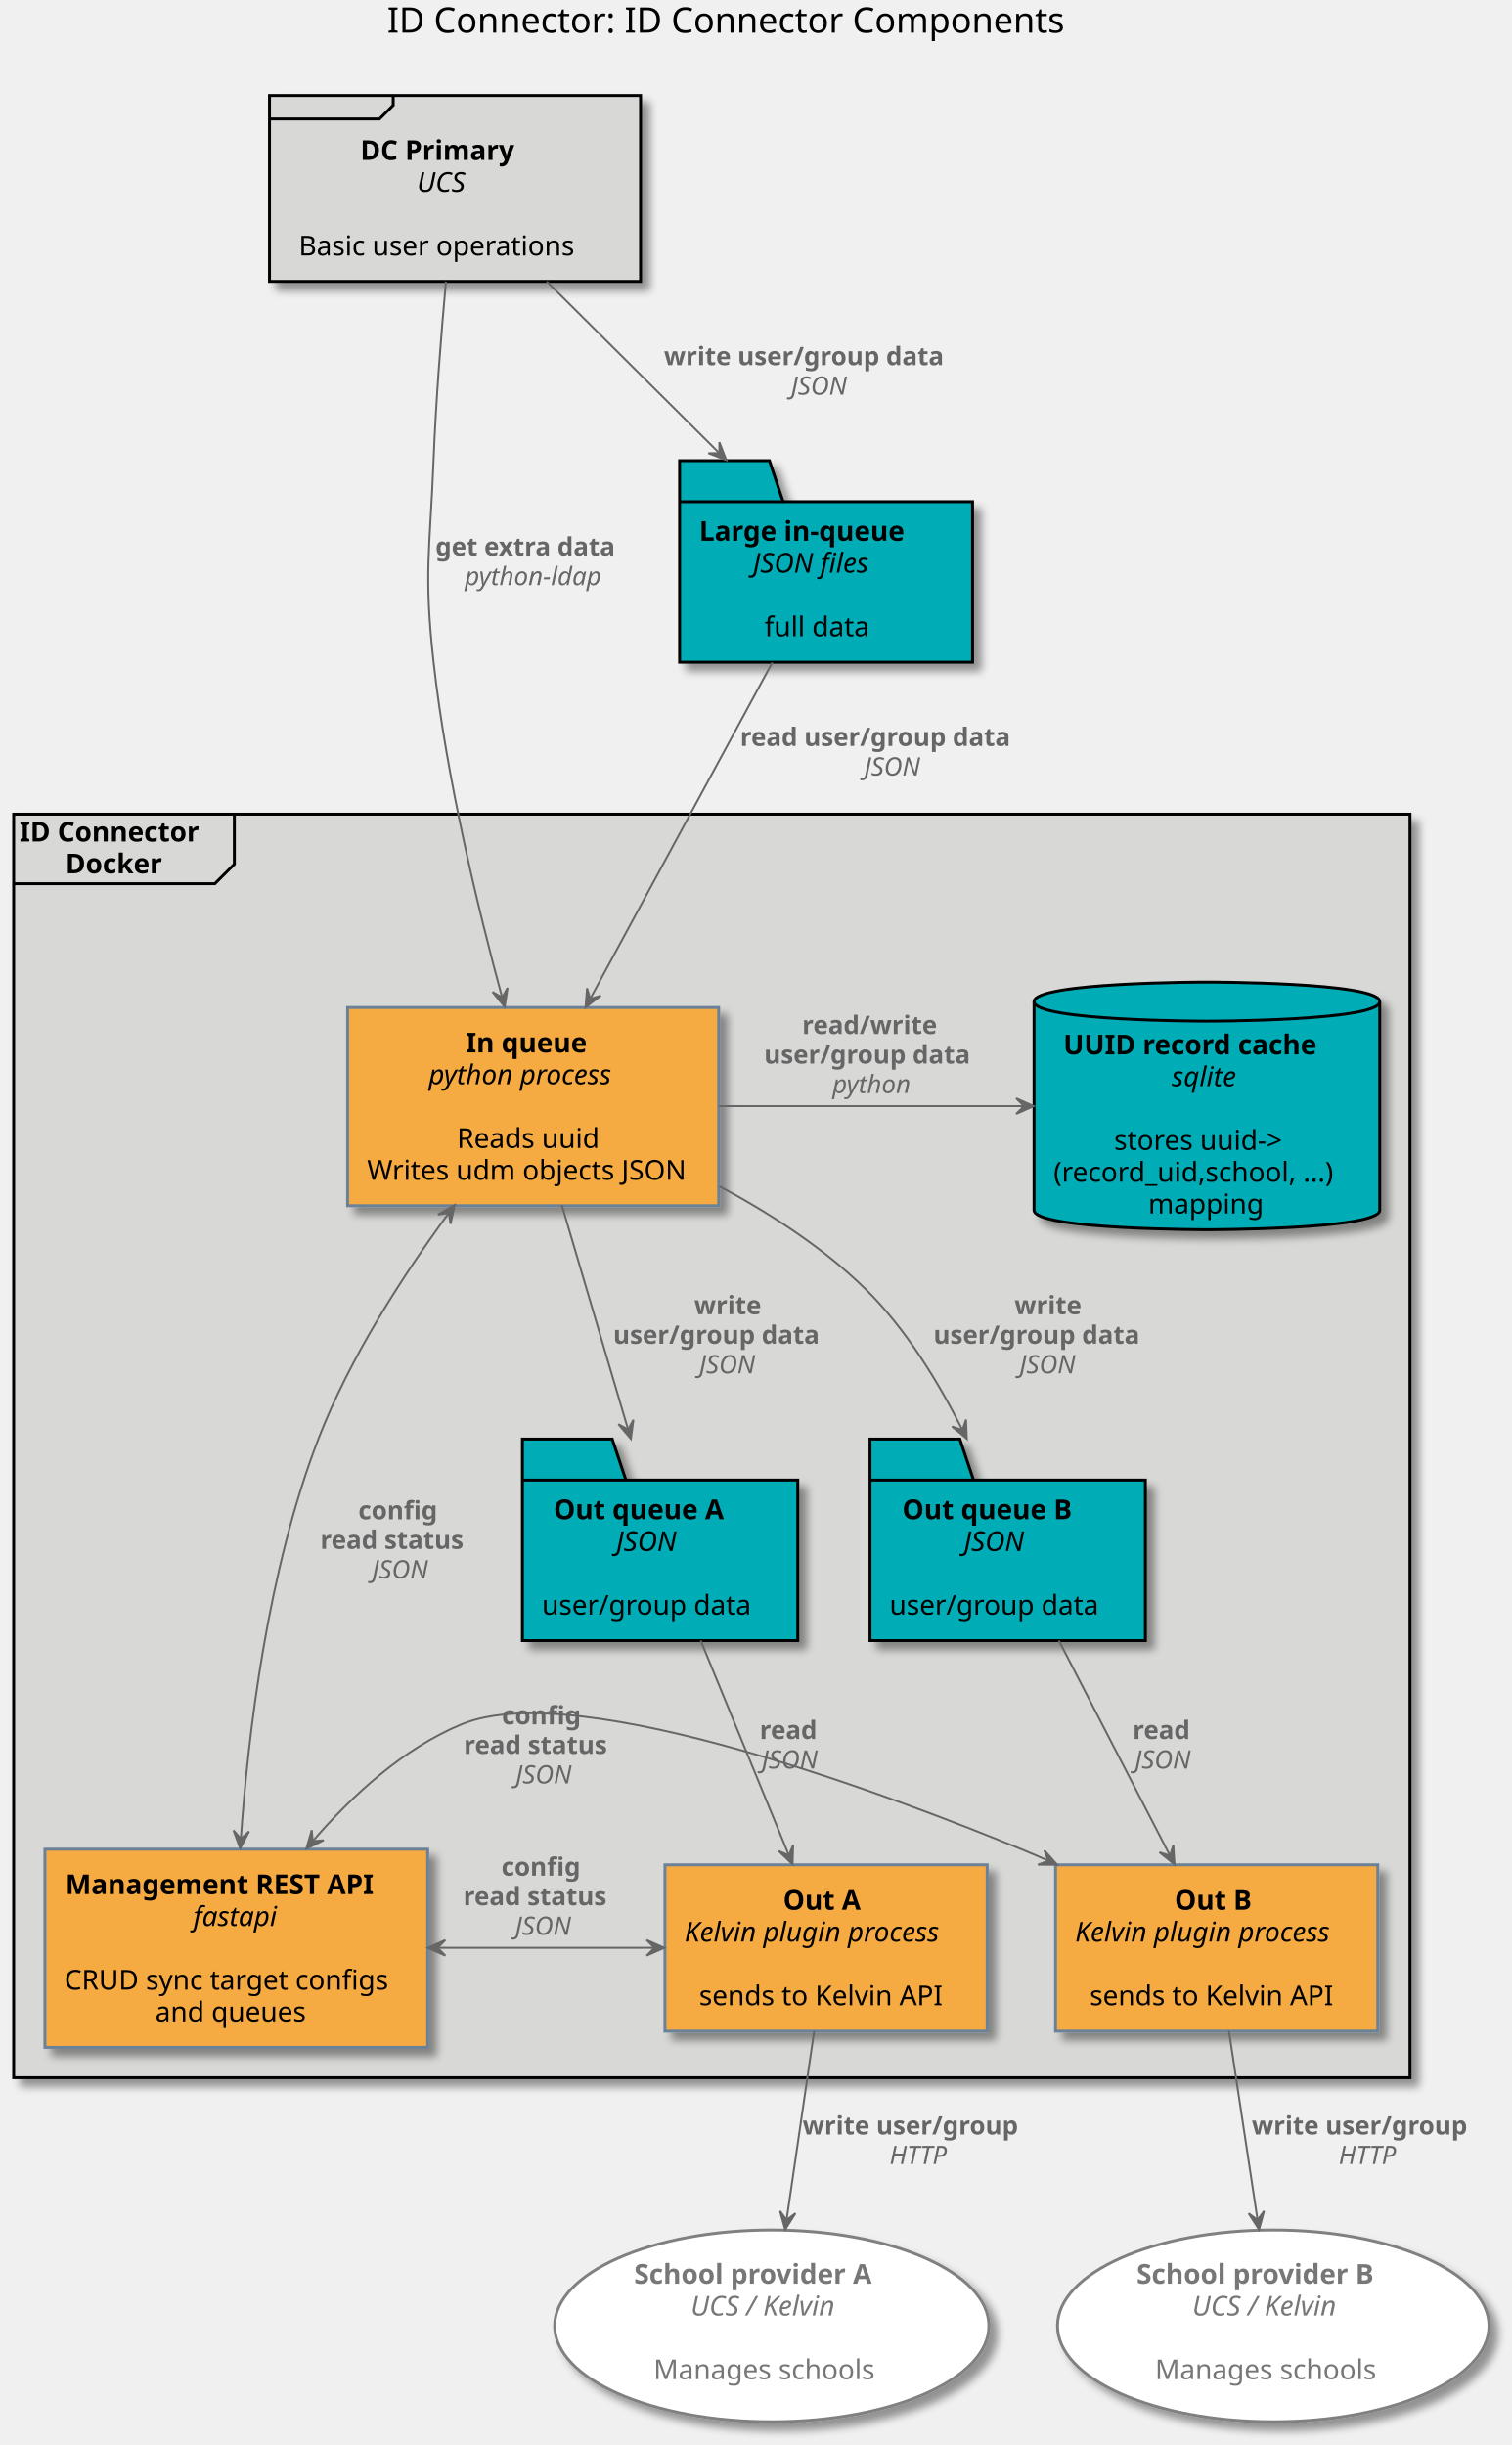
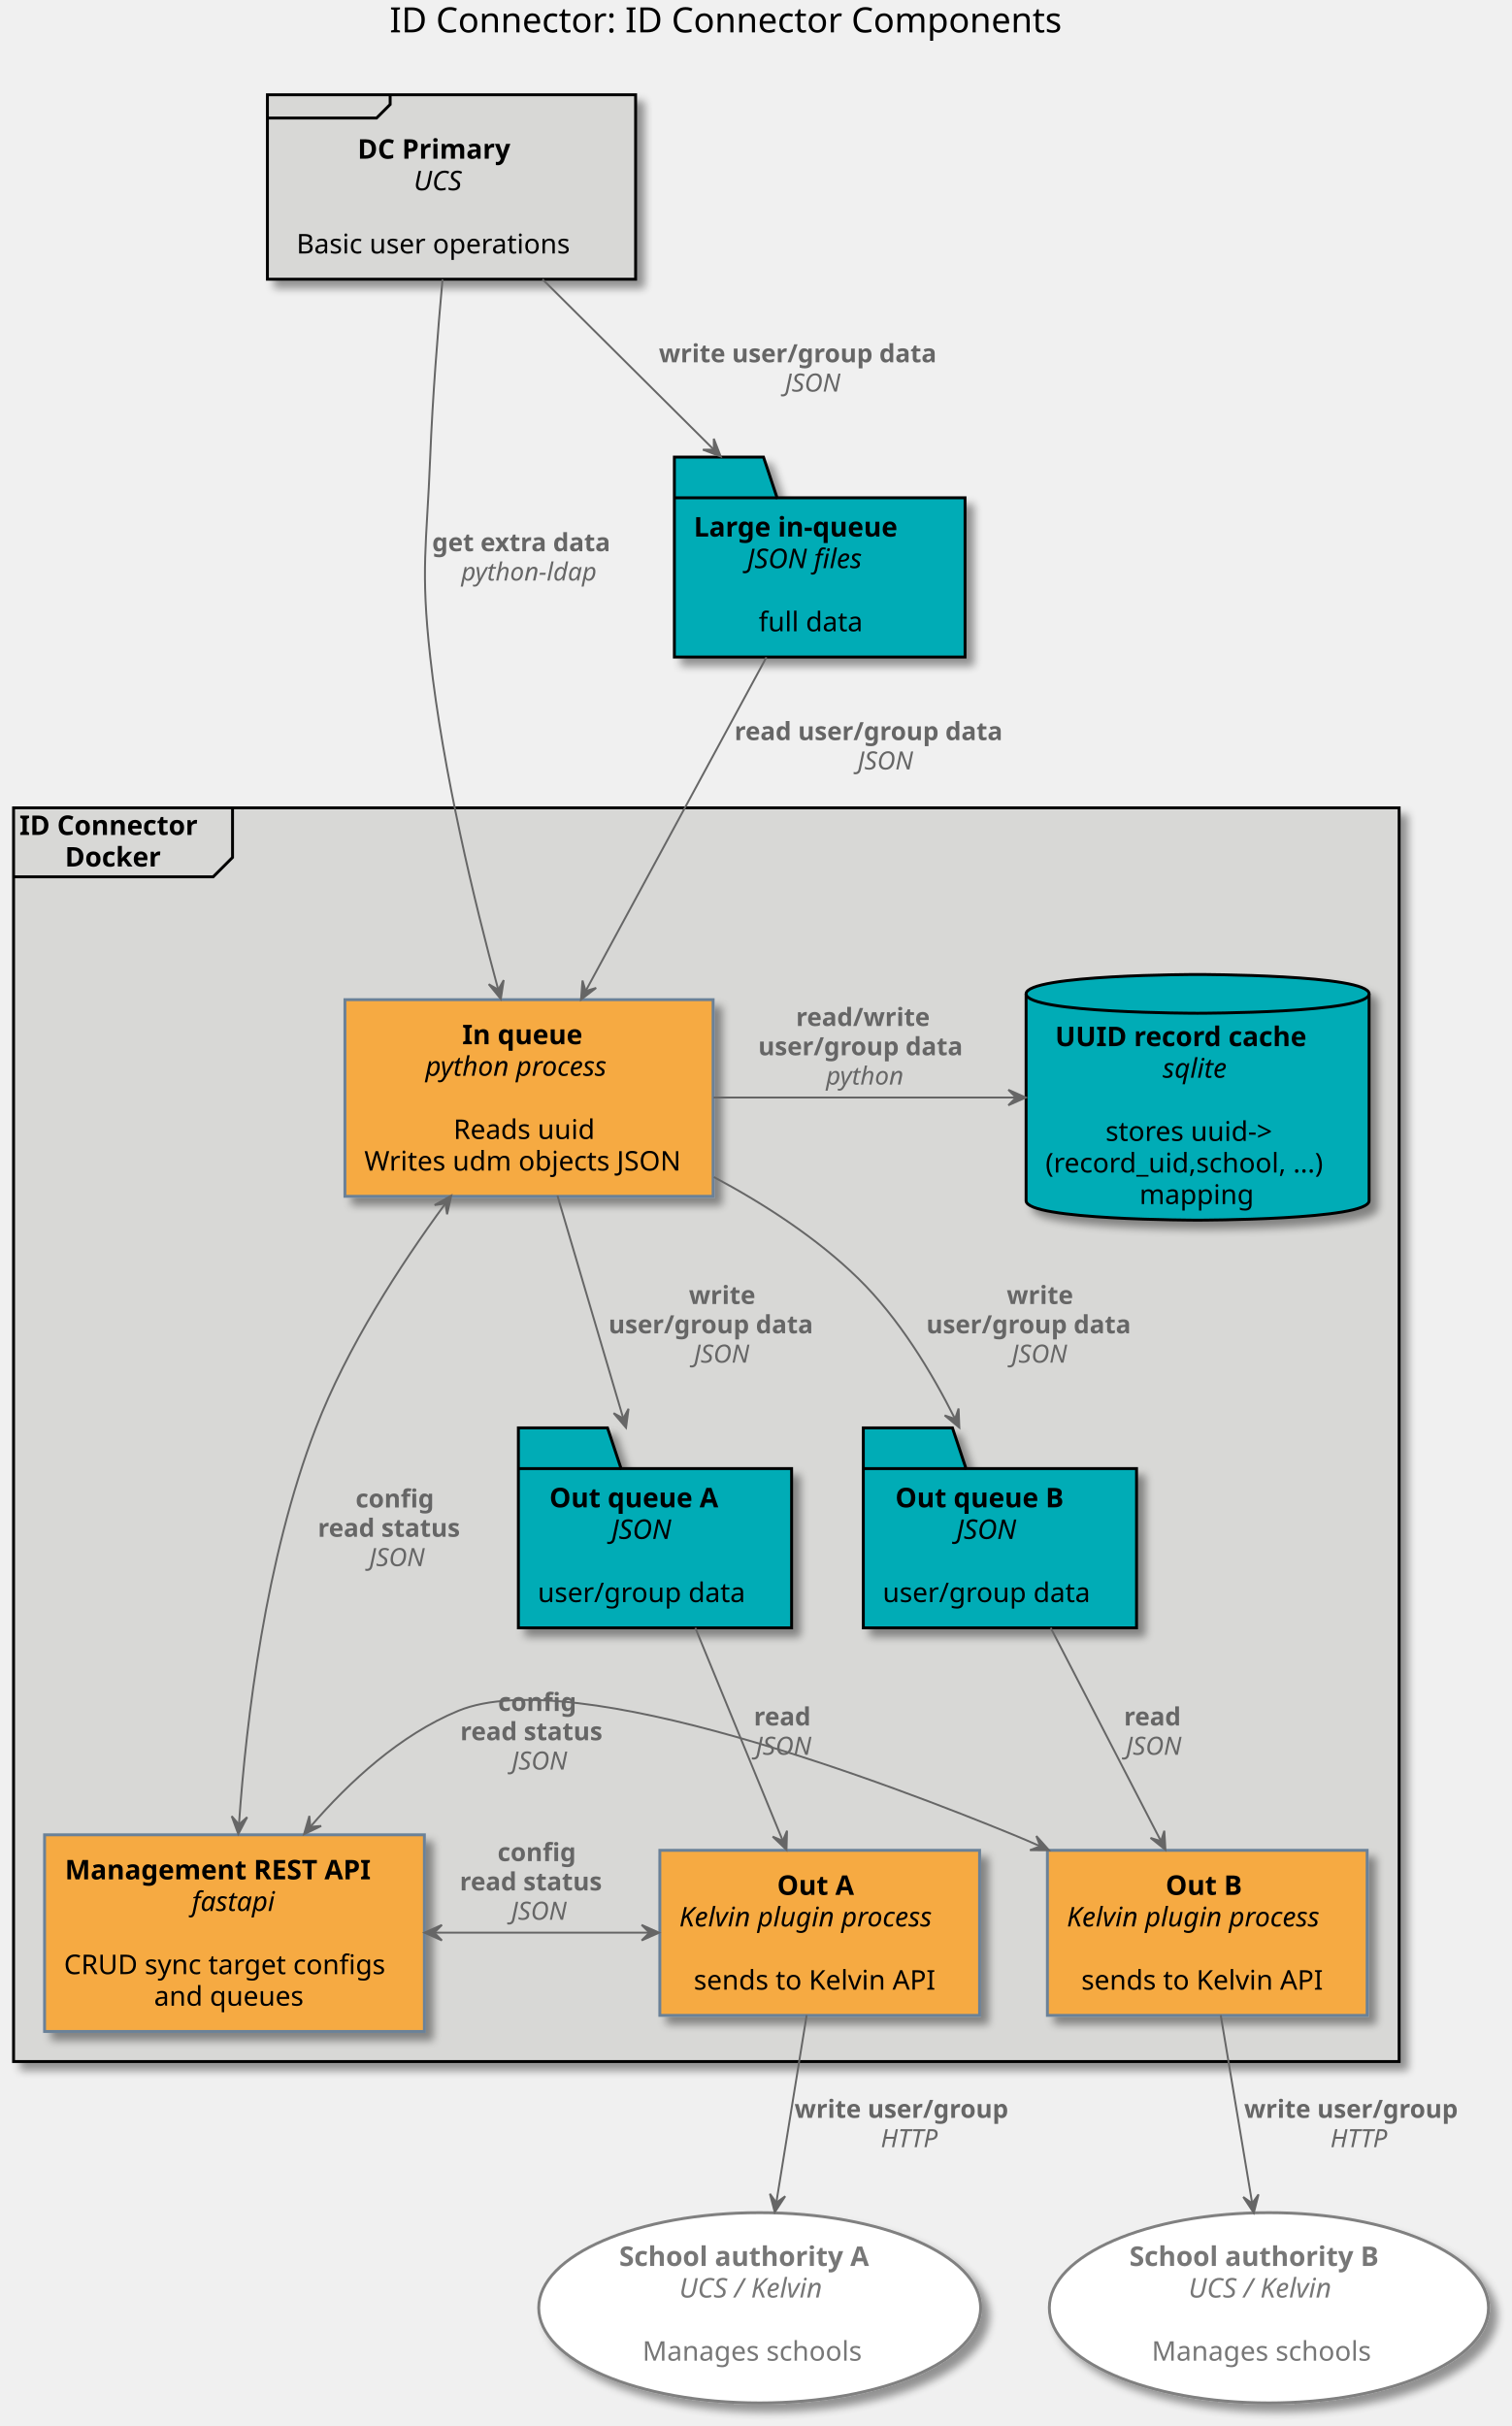
- <svg xmlns="http://www.w3.org/2000/svg" contentScriptType="application/ecmascript" contentStyleType="text/css" height="1252px" preserveAspectRatio="none" style="width:774px;height:1252px;background:#FFFFFF;" version="1.1" viewBox="0 0 774 1252" width="774px" zoomAndPan="magnify">
+ <svg xmlns="http://www.w3.org/2000/svg" contentScriptType="application/ecmascript" contentStyleType="text/css" height="1252px" preserveAspectRatio="none" style="width:780px;height:1252px;background:#FFFFFF;" version="1.1" viewBox="0 0 780 1252" width="780px" zoomAndPan="magnify">
  <defs>
-     <filter height="300%" id="f1x79zd9sfdvzt" width="300%" x="-1" y="-1">
+     <filter height="300%" id="f1hcp6r46yrdnt" width="300%" x="-1" y="-1">
      <feGaussianBlur result="blurOut" stdDeviation="2.0" />
      <feColorMatrix in="blurOut" result="blurOut2" type="matrix" values="0 0 0 0 0 0 0 0 0 0 0 0 0 0 0 0 0 0 .4 0" />
      <feOffset dx="4.0" dy="4.0" in="blurOut2" result="blurOut3" />
      <feBlend in="SourceGraphic" in2="blurOut3" mode="normal" />
    </filter>
  </defs>
  <g>
-     <text fill="#000000" font-family="sans-serif" font-size="18" lengthAdjust="spacing" textLength="365" x="198.23" y="16.708">ID Connector: ID Connector Components</text>
-     <text fill="#000000" font-family="sans-serif" font-size="18" lengthAdjust="spacing" textLength="0" x="383.73" y="37.661" />
-     <rect fill="#D8D8D6" filter="url(#f1x79zd9sfdvzt)" height="647" style="stroke:#000000;stroke-width:1.5;" width="715" x="7" y="416.906" />
+     <text fill="#000000" font-family="sans-serif" font-size="18" lengthAdjust="spacing" textLength="365" x="201.059" y="16.708">ID Connector: ID Connector Components</text>
+     <text fill="#000000" font-family="sans-serif" font-size="18" lengthAdjust="spacing" textLength="0" x="386.559" y="37.661" />
+     <rect fill="#D8D8D6" filter="url(#f1hcp6r46yrdnt)" height="647" style="stroke:#000000;stroke-width:1.5;" width="715" x="7" y="416.906" />
    <path d="M120,416.906 L120,442.5 L110,452.5 L7,452.5 " fill="none" style="stroke:#000000;stroke-width:1.5;" />
    <text fill="#000000" font-family="sans-serif" font-size="14" font-weight="bold" lengthAdjust="spacing" textLength="103" x="10" y="430.901">ID Connector</text>
    <text fill="#000000" font-family="sans-serif" font-size="14" font-weight="bold" lengthAdjust="spacing" textLength="56" x="33.5" y="447.198">Docker</text>
-     <rect fill="#D8D8D6" filter="url(#f1x79zd9sfdvzt)" height="95.188" style="stroke:#000000;stroke-width:1.5;" width="190" x="138" y="48.906" />
+     <rect fill="#D8D8D6" filter="url(#f1hcp6r46yrdnt)" height="95.188" style="stroke:#000000;stroke-width:1.5;" width="190" x="138" y="48.906" />
    <path d="M201.333,48.906 L201.333,53.906 L194.333,60.906 L138,60.906 " fill="none" style="stroke:#000000;stroke-width:1.5;" />
    <text fill="#000000" font-family="sans-serif" font-size="14" font-weight="bold" lengthAdjust="spacing" textLength="87" x="184.5" y="81.901">DC Primary</text>
    <text fill="#000000" font-family="sans-serif" font-size="14" font-style="italic" lengthAdjust="spacing" textLength="29" x="213.5" y="98.198">UCS</text>
    <text fill="#000000" font-family="sans-serif" font-size="14" lengthAdjust="spacing" textLength="0" x="230" y="114.495" />
    <text fill="#000000" font-family="sans-serif" font-size="14" lengthAdjust="spacing" textLength="150" x="153" y="130.792">Basic user operations</text>
-     <rect fill="#F6AA42" filter="url(#f1x79zd9sfdvzt)" height="101.484" style="stroke:#6A8198;stroke-width:1.5;" width="196" x="23" y="946.906" />
+     <rect fill="#F6AA42" filter="url(#f1hcp6r46yrdnt)" height="101.484" style="stroke:#6A8198;stroke-width:1.5;" width="196" x="23" y="946.906" />
    <text fill="#000000" font-family="sans-serif" font-size="14" font-weight="bold" lengthAdjust="spacing" textLength="175" x="33.5" y="969.901">Management REST API</text>
    <text fill="#000000" font-family="sans-serif" font-size="14" font-style="italic" lengthAdjust="spacing" textLength="44" x="99" y="986.198">fastapi</text>
    <text fill="#000000" font-family="sans-serif" font-size="14" lengthAdjust="spacing" textLength="0" x="123" y="1002.495" />
    <text fill="#000000" font-family="sans-serif" font-size="14" lengthAdjust="spacing" textLength="176" x="33" y="1018.792">CRUD sync target configs</text>
    <text fill="#000000" font-family="sans-serif" font-size="14" lengthAdjust="spacing" textLength="83" x="79.5" y="1035.089">and queues</text>
-     <rect fill="#F6AA42" filter="url(#f1x79zd9sfdvzt)" height="101.484" style="stroke:#6A8198;stroke-width:1.5;" width="190" x="178" y="515.906" />
+     <rect fill="#F6AA42" filter="url(#f1hcp6r46yrdnt)" height="101.484" style="stroke:#6A8198;stroke-width:1.5;" width="190" x="178" y="515.906" />
    <text fill="#000000" font-family="sans-serif" font-size="14" font-weight="bold" lengthAdjust="spacing" textLength="69" x="238.5" y="538.901">In queue</text>
    <text fill="#000000" font-family="sans-serif" font-size="14" font-style="italic" lengthAdjust="spacing" textLength="107" x="219.5" y="555.198">python process</text>
    <text fill="#000000" font-family="sans-serif" font-size="14" lengthAdjust="spacing" textLength="0" x="275" y="571.495" />
    <text fill="#000000" font-family="sans-serif" font-size="14" lengthAdjust="spacing" textLength="78" x="234" y="587.792">Reads uuid</text>
    <text fill="#000000" font-family="sans-serif" font-size="14" lengthAdjust="spacing" textLength="170" x="188" y="604.089">Writes udm objects JSON</text>
-     <path d="M529.5,512.906 C529.5,502.906 618,502.906 618,502.906 C618,502.906 706.5,502.906 706.5,512.906 L706.5,619.688 C706.5,629.688 618,629.688 618,629.688 C618,629.688 529.5,629.688 529.5,619.688 L529.5,512.906 " fill="#00ACB6" filter="url(#f1x79zd9sfdvzt)" style="stroke:#000000;stroke-width:1.5;" />
+     <path d="M529.5,512.906 C529.5,502.906 618,502.906 618,502.906 C618,502.906 706.5,502.906 706.5,512.906 L706.5,619.688 C706.5,629.688 618,629.688 618,629.688 C618,629.688 529.5,629.688 529.5,619.688 L529.5,512.906 " fill="#00ACB6" filter="url(#f1hcp6r46yrdnt)" style="stroke:#000000;stroke-width:1.5;" />
    <path d="M529.5,512.906 C529.5,522.906 618,522.906 618,522.906 C618,522.906 706.5,522.906 706.5,512.906 " fill="none" style="stroke:#000000;stroke-width:1.5;" />
    <text fill="#000000" font-family="sans-serif" font-size="14" font-weight="bold" lengthAdjust="spacing" textLength="147" x="544.5" y="539.901">UUID record cache</text>
    <text fill="#000000" font-family="sans-serif" font-size="14" font-style="italic" lengthAdjust="spacing" textLength="36" x="600" y="556.198">sqlite</text>
    <text fill="#000000" font-family="sans-serif" font-size="14" lengthAdjust="spacing" textLength="0" x="620" y="572.495" />
    <text fill="#000000" font-family="sans-serif" font-size="14" lengthAdjust="spacing" textLength="95" x="570.5" y="588.792">stores uuid-&gt;</text>
    <text fill="#000000" font-family="sans-serif" font-size="14" lengthAdjust="spacing" textLength="153" x="539.5" y="605.089">(record_uid,school, ...)</text>
    <text fill="#000000" font-family="sans-serif" font-size="14" lengthAdjust="spacing" textLength="60" x="588" y="621.386">mapping</text>
-     <polygon fill="#00ACB6" filter="url(#f1x79zd9sfdvzt)" points="267.5,736.906,313.5,736.906,320.5,757.906,408.5,757.906,408.5,840.094,267.5,840.094,267.5,736.906" style="stroke:#000000;stroke-width:1.5;" />
+     <polygon fill="#00ACB6" filter="url(#f1hcp6r46yrdnt)" points="267.5,736.906,313.5,736.906,320.5,757.906,408.5,757.906,408.5,840.094,267.5,840.094,267.5,736.906" style="stroke:#000000;stroke-width:1.5;" />
    <line style="stroke:#000000;stroke-width:1.5;" x1="267.5" x2="320.5" y1="757.906" y2="757.906" />
    <text fill="#000000" font-family="sans-serif" font-size="14" font-weight="bold" lengthAdjust="spacing" textLength="99" x="283.5" y="777.901">Out queue A</text>
    <text fill="#000000" font-family="sans-serif" font-size="14" font-style="italic" lengthAdjust="spacing" textLength="35" x="315.5" y="794.198">JSON</text>
    <text fill="#000000" font-family="sans-serif" font-size="14" lengthAdjust="spacing" textLength="0" x="335" y="810.495" />
    <text fill="#000000" font-family="sans-serif" font-size="14" lengthAdjust="spacing" textLength="111" x="277.5" y="826.792">user/group data</text>
-     <polygon fill="#00ACB6" filter="url(#f1x79zd9sfdvzt)" points="445.5,736.906,491.5,736.906,498.5,757.906,586.5,757.906,586.5,840.094,445.5,840.094,445.5,736.906" style="stroke:#000000;stroke-width:1.5;" />
+     <polygon fill="#00ACB6" filter="url(#f1hcp6r46yrdnt)" points="445.5,736.906,491.5,736.906,498.5,757.906,586.5,757.906,586.5,840.094,445.5,840.094,445.5,736.906" style="stroke:#000000;stroke-width:1.5;" />
    <line style="stroke:#000000;stroke-width:1.5;" x1="445.5" x2="498.5" y1="757.906" y2="757.906" />
    <text fill="#000000" font-family="sans-serif" font-size="14" font-weight="bold" lengthAdjust="spacing" textLength="98" x="462" y="777.901">Out queue B</text>
    <text fill="#000000" font-family="sans-serif" font-size="14" font-style="italic" lengthAdjust="spacing" textLength="35" x="493.5" y="794.198">JSON</text>
    <text fill="#000000" font-family="sans-serif" font-size="14" lengthAdjust="spacing" textLength="0" x="513" y="810.495" />
    <text fill="#000000" font-family="sans-serif" font-size="14" lengthAdjust="spacing" textLength="111" x="455.5" y="826.792">user/group data</text>
-     <rect fill="#F6AA42" filter="url(#f1x79zd9sfdvzt)" height="85.188" style="stroke:#6A8198;stroke-width:1.5;" width="165" x="540.5" y="954.906" />
+     <rect fill="#F6AA42" filter="url(#f1hcp6r46yrdnt)" height="85.188" style="stroke:#6A8198;stroke-width:1.5;" width="165" x="540.5" y="954.906" />
    <text fill="#000000" font-family="sans-serif" font-size="14" font-weight="bold" lengthAdjust="spacing" textLength="43" x="601.5" y="977.901">Out B</text>
    <text fill="#000000" font-family="sans-serif" font-size="14" font-style="italic" lengthAdjust="spacing" textLength="145" x="550.5" y="994.198">Kelvin plugin process</text>
    <text fill="#000000" font-family="sans-serif" font-size="14" lengthAdjust="spacing" textLength="0" x="625" y="1010.495" />
    <text fill="#000000" font-family="sans-serif" font-size="14" lengthAdjust="spacing" textLength="130" x="558" y="1026.792">sends to Kelvin API</text>
-     <rect fill="#F6AA42" filter="url(#f1x79zd9sfdvzt)" height="85.188" style="stroke:#6A8198;stroke-width:1.5;" width="165" x="340.5" y="954.906" />
+     <rect fill="#F6AA42" filter="url(#f1hcp6r46yrdnt)" height="85.188" style="stroke:#6A8198;stroke-width:1.5;" width="165" x="340.5" y="954.906" />
    <text fill="#000000" font-family="sans-serif" font-size="14" font-weight="bold" lengthAdjust="spacing" textLength="44" x="401" y="977.901">Out A</text>
    <text fill="#000000" font-family="sans-serif" font-size="14" font-style="italic" lengthAdjust="spacing" textLength="145" x="350.5" y="994.198">Kelvin plugin process</text>
    <text fill="#000000" font-family="sans-serif" font-size="14" lengthAdjust="spacing" textLength="0" x="425" y="1010.495" />
    <text fill="#000000" font-family="sans-serif" font-size="14" lengthAdjust="spacing" textLength="130" x="358" y="1026.792">sends to Kelvin API</text>
-     <polygon fill="#00ACB6" filter="url(#f1x79zd9sfdvzt)" points="348,235.906,394,235.906,401,256.906,498,256.906,498,339.094,348,339.094,348,235.906" style="stroke:#000000;stroke-width:1.5;" />
+     <polygon fill="#00ACB6" filter="url(#f1hcp6r46yrdnt)" points="348,235.906,394,235.906,401,256.906,498,256.906,498,339.094,348,339.094,348,235.906" style="stroke:#000000;stroke-width:1.5;" />
    <line style="stroke:#000000;stroke-width:1.5;" x1="348" x2="401" y1="256.906" y2="256.906" />
    <text fill="#000000" font-family="sans-serif" font-size="14" font-weight="bold" lengthAdjust="spacing" textLength="120" x="358" y="276.901">Large in-queue</text>
    <text fill="#000000" font-family="sans-serif" font-size="14" font-style="italic" lengthAdjust="spacing" textLength="65" x="385.5" y="293.198">JSON files</text>
    <text fill="#000000" font-family="sans-serif" font-size="14" lengthAdjust="spacing" textLength="0" x="420" y="309.495" />
    <text fill="#000000" font-family="sans-serif" font-size="14" lengthAdjust="spacing" textLength="53" x="391.5" y="325.792">full data</text>
-     <ellipse cx="395.187" cy="1191.001" fill="#FFFFFF" filter="url(#f1x79zd9sfdvzt)" rx="111.187" ry="49.094" style="stroke:#808080;stroke-width:1.5;" />
-     <text fill="#777777" font-family="sans-serif" font-size="14" font-weight="bold" lengthAdjust="spacing" textLength="141" x="324.687" y="1169.402">School provider A</text>
-     <text fill="#777777" font-family="sans-serif" font-size="14" font-style="italic" lengthAdjust="spacing" textLength="83" x="353.687" y="1185.699">UCS / Kelvin</text>
-     <text fill="#777777" font-family="sans-serif" font-size="14" lengthAdjust="spacing" textLength="0" x="397.187" y="1201.996" />
-     <text fill="#777777" font-family="sans-serif" font-size="14" lengthAdjust="spacing" textLength="121" x="334.687" y="1218.293">Manages schools</text>
-     <ellipse cx="651.98" cy="1191.001" fill="#FFFFFF" filter="url(#f1x79zd9sfdvzt)" rx="110.48" ry="49.094" style="stroke:#808080;stroke-width:1.5;" />
-     <text fill="#777777" font-family="sans-serif" font-size="14" font-weight="bold" lengthAdjust="spacing" textLength="140" x="581.98" y="1169.402">School provider B</text>
-     <text fill="#777777" font-family="sans-serif" font-size="14" font-style="italic" lengthAdjust="spacing" textLength="83" x="610.48" y="1185.699">UCS / Kelvin</text>
-     <text fill="#777777" font-family="sans-serif" font-size="14" lengthAdjust="spacing" textLength="0" x="653.98" y="1201.996" />
-     <text fill="#777777" font-family="sans-serif" font-size="14" lengthAdjust="spacing" textLength="121" x="591.48" y="1218.293">Manages schools</text>
+     <ellipse cx="392.016" cy="1191.001" fill="#FFFFFF" filter="url(#f1hcp6r46yrdnt)" rx="114.016" ry="49.094" style="stroke:#808080;stroke-width:1.5;" />
+     <text fill="#777777" font-family="sans-serif" font-size="14" font-weight="bold" lengthAdjust="spacing" textLength="145" x="319.516" y="1169.402">School authority A</text>
+     <text fill="#777777" font-family="sans-serif" font-size="14" font-style="italic" lengthAdjust="spacing" textLength="83" x="350.516" y="1185.699">UCS / Kelvin</text>
+     <text fill="#777777" font-family="sans-serif" font-size="14" lengthAdjust="spacing" textLength="0" x="394.016" y="1201.996" />
+     <text fill="#777777" font-family="sans-serif" font-size="14" lengthAdjust="spacing" textLength="121" x="331.516" y="1218.293">Manages schools</text>
+     <ellipse cx="654.809" cy="1191.001" fill="#FFFFFF" filter="url(#f1hcp6r46yrdnt)" rx="113.309" ry="49.094" style="stroke:#808080;stroke-width:1.5;" />
+     <text fill="#777777" font-family="sans-serif" font-size="14" font-weight="bold" lengthAdjust="spacing" textLength="144" x="582.809" y="1169.402">School authority B</text>
+     <text fill="#777777" font-family="sans-serif" font-size="14" font-style="italic" lengthAdjust="spacing" textLength="83" x="613.309" y="1185.699">UCS / Kelvin</text>
+     <text fill="#777777" font-family="sans-serif" font-size="14" lengthAdjust="spacing" textLength="0" x="656.809" y="1201.996" />
+     <text fill="#777777" font-family="sans-serif" font-size="14" lengthAdjust="spacing" textLength="121" x="594.309" y="1218.293">Manages schools</text>
    <path d="M279.97,144.126 C306.68,170.696 340.27,204.106 368.18,231.876 " fill="none" id="primary-to-large_queue" style="stroke:#666666;stroke-width:1.0;" />
    <polygon fill="#666666" points="371.91,235.586,368.356,226.401,368.367,232.058,362.711,232.069,371.91,235.586" style="stroke:#666666;stroke-width:1.0;" />
    <text fill="#666666" font-family="sans-serif" font-size="13" font-weight="bold" lengthAdjust="spacing" textLength="162" x="340" y="186.973">write user/group data</text>
    <text fill="#666666" font-family="sans-serif" font-size="13" font-style="italic" lengthAdjust="spacing" textLength="32" x="405" y="202.106">JSON</text>
    <path d="M395.49,339.216 C369.05,388.026 329.24,461.546 302.24,511.406 " fill="none" id="large_queue-to-daemon" style="stroke:#666666;stroke-width:1.0;" />
    <polygon fill="#666666" points="299.83,515.856,307.629,509.842,302.208,511.458,300.592,506.037,299.83,515.856" style="stroke:#666666;stroke-width:1.0;" />
    <text fill="#666666" font-family="sans-serif" font-size="13" font-weight="bold" lengthAdjust="spacing" textLength="159" x="379" y="381.973">read user/group data</text>
    <text fill="#666666" font-family="sans-serif" font-size="13" font-style="italic" lengthAdjust="spacing" textLength="32" x="442.5" y="397.106">JSON</text>
    <path d="M368.19,566.406 C416.78,566.406 475.69,566.406 524.09,566.406 " fill="none" id="daemon-to-sqlite" style="stroke:#666666;stroke-width:1.0;" />
    <polygon fill="#666666" points="529.34,566.406,520.34,562.406,524.34,566.406,520.34,570.406,529.34,566.406" style="stroke:#666666;stroke-width:1.0;" />
    <text fill="#666666" font-family="sans-serif" font-size="13" font-weight="bold" lengthAdjust="spacing" textLength="76" x="410.75" y="529.473">read/write</text>
    <text fill="#666666" font-family="sans-serif" font-size="13" font-weight="bold" lengthAdjust="spacing" textLength="120" x="391.25" y="544.606">user/group data</text>
    <text fill="#666666" font-family="sans-serif" font-size="13" font-style="italic" lengthAdjust="spacing" textLength="45" x="426.25" y="559.739">python</text>
    <path d="M287.67,617.056 C297.73,651.116 311.1,696.366 321.53,731.666 " fill="none" id="daemon-to-out_queue_a" style="stroke:#666666;stroke-width:1.0;" />
    <polygon fill="#666666" points="323.05,736.796,324.343,727.033,321.637,732,316.669,729.294,323.05,736.796" style="stroke:#666666;stroke-width:1.0;" />
    <text fill="#666666" font-family="sans-serif" font-size="13" font-weight="bold" lengthAdjust="spacing" textLength="37" x="355.5" y="672.973">write</text>
    <text fill="#666666" font-family="sans-serif" font-size="13" font-weight="bold" lengthAdjust="spacing" textLength="120" x="314" y="688.106">user/group data</text>
    <text fill="#666666" font-family="sans-serif" font-size="13" font-style="italic" lengthAdjust="spacing" textLength="32" x="358" y="703.239">JSON</text>
    <path d="M368.36,607.436 C394.57,621.436 421.63,638.996 443,659.906 C463.85,680.306 480.64,707.936 492.84,732.256 " fill="none" id="daemon-to-out_queue_b" style="stroke:#666666;stroke-width:1.0;" />
    <polygon fill="#666666" points="495.06,736.756,494.663,726.915,492.847,732.273,487.49,730.457,495.06,736.756" style="stroke:#666666;stroke-width:1.0;" />
    <text fill="#666666" font-family="sans-serif" font-size="13" font-weight="bold" lengthAdjust="spacing" textLength="37" x="519.5" y="672.973">write</text>
    <text fill="#666666" font-family="sans-serif" font-size="13" font-weight="bold" lengthAdjust="spacing" textLength="120" x="478" y="688.106">user/group data</text>
    <text fill="#666666" font-family="sans-serif" font-size="13" font-style="italic" lengthAdjust="spacing" textLength="32" x="522" y="703.239">JSON</text>
    <path d="M358.79,840.046 C372.57,873.586 390.5,917.246 403.91,949.906 " fill="none" id="out_queue_a-to-out_a" style="stroke:#666666;stroke-width:1.0;" />
    <polygon fill="#666666" points="405.85,954.646,406.133,944.801,403.951,950.021,398.732,947.839,405.85,954.646" style="stroke:#666666;stroke-width:1.0;" />
    <text fill="#666666" font-family="sans-serif" font-size="13" font-weight="bold" lengthAdjust="spacing" textLength="34" x="389" y="890.473">read</text>
    <text fill="#666666" font-family="sans-serif" font-size="13" font-style="italic" lengthAdjust="spacing" textLength="32" x="390" y="905.606">JSON</text>
    <path d="M542.18,840.046 C559.51,873.586 582.08,917.246 598.96,949.906 " fill="none" id="out_queue_b-to-out_b" style="stroke:#666666;stroke-width:1.0;" />
    <polygon fill="#666666" points="601.41,954.646,600.825,944.815,599.111,950.206,593.72,948.493,601.41,954.646" style="stroke:#666666;stroke-width:1.0;" />
    <text fill="#666666" font-family="sans-serif" font-size="13" font-weight="bold" lengthAdjust="spacing" textLength="34" x="580" y="890.473">read</text>
    <text fill="#666666" font-family="sans-serif" font-size="13" font-style="italic" lengthAdjust="spacing" textLength="32" x="581" y="905.606">JSON</text>
-     <path d="M416.92,1039.956 C412.79,1068.246 407.28,1105.936 402.82,1136.456 " fill="none" id="out_a-to-school_provider_a" style="stroke:#666666;stroke-width:1.0;" />
-     <polygon fill="#666666" points="402.05,1141.676,407.316,1133.354,402.777,1136.729,399.401,1132.19,402.05,1141.676" style="stroke:#666666;stroke-width:1.0;" />
-     <text fill="#666666" font-family="sans-serif" font-size="13" font-weight="bold" lengthAdjust="spacing" textLength="123" x="411" y="1092.973">write user/group</text>
-     <text fill="#666666" font-family="sans-serif" font-size="13" font-style="italic" lengthAdjust="spacing" textLength="34" x="455.5" y="1108.106">HTTP</text>
-     <path d="M629.29,1039.956 C633.58,1068.246 639.28,1105.936 643.91,1136.456 " fill="none" id="out_b-to-school_provider_b" style="stroke:#666666;stroke-width:1.0;" />
-     <polygon fill="#666666" points="644.7,1141.676,647.291,1132.174,643.943,1136.734,639.383,1133.386,644.7,1141.676" style="stroke:#666666;stroke-width:1.0;" />
-     <text fill="#666666" font-family="sans-serif" font-size="13" font-weight="bold" lengthAdjust="spacing" textLength="123" x="641" y="1092.973">write user/group</text>
-     <text fill="#666666" font-family="sans-serif" font-size="13" font-style="italic" lengthAdjust="spacing" textLength="34" x="685.5" y="1108.106">HTTP</text>
+     <path d="M416.27,1039.956 C411.69,1068.246 405.59,1105.936 400.65,1136.456 " fill="none" id="out_a-to-school_provider_a" style="stroke:#666666;stroke-width:1.0;" />
+     <polygon fill="#666666" points="399.81,1141.676,405.2,1133.433,400.611,1136.741,397.304,1132.152,399.81,1141.676" style="stroke:#666666;stroke-width:1.0;" />
+     <text fill="#666666" font-family="sans-serif" font-size="13" font-weight="bold" lengthAdjust="spacing" textLength="123" x="410" y="1092.973">write user/group</text>
+     <text fill="#666666" font-family="sans-serif" font-size="13" font-style="italic" lengthAdjust="spacing" textLength="34" x="454.5" y="1108.106">HTTP</text>
+     <path d="M629.94,1039.956 C634.69,1068.346 641.01,1106.216 646.12,1136.786 " fill="none" id="out_b-to-school_provider_b" style="stroke:#666666;stroke-width:1.0;" />
+     <polygon fill="#666666" points="647,1142.016,649.452,1132.478,646.171,1137.085,641.563,1133.804,647,1142.016" style="stroke:#666666;stroke-width:1.0;" />
+     <text fill="#666666" font-family="sans-serif" font-size="13" font-weight="bold" lengthAdjust="spacing" textLength="123" x="642" y="1092.973">write user/group</text>
+     <text fill="#666666" font-family="sans-serif" font-size="13" font-style="italic" lengthAdjust="spacing" textLength="34" x="686.5" y="1108.106">HTTP</text>
    <path d="M229.72,621.266 C206.35,653.106 179.07,695.246 163,736.906 C136.99,804.356 127.09,887.676 123.32,941.416 " fill="none" id="daemon-management_api" style="stroke:#666666;stroke-width:1.0;" />
    <polygon fill="#666666" points="122.97,946.516,127.552,937.798,123.298,941.527,119.569,937.273,122.97,946.516" style="stroke:#666666;stroke-width:1.0;" />
    <polygon fill="#666666" points="232.85,617.046,224.28,621.9,229.875,621.065,230.71,626.66,232.85,617.046" style="stroke:#666666;stroke-width:1.0;" />
    <text fill="#666666" font-family="sans-serif" font-size="13" font-weight="bold" lengthAdjust="spacing" textLength="46" x="183.5" y="777.973">config</text>
    <text fill="#666666" font-family="sans-serif" font-size="13" font-weight="bold" lengthAdjust="spacing" textLength="85" x="164" y="793.106">read status</text>
    <text fill="#666666" font-family="sans-serif" font-size="13" font-style="italic" lengthAdjust="spacing" textLength="32" x="190.5" y="808.239">JSON</text>
    <path d="M224.12,997.406 C260.19,997.406 300.32,997.406 335.03,997.406 " fill="none" id="management_api-out_a" style="stroke:#666666;stroke-width:1.0;" />
    <polygon fill="#666666" points="340.11,997.406,331.11,993.406,335.11,997.406,331.11,1001.406,340.11,997.406" style="stroke:#666666;stroke-width:1.0;" />
    <polygon fill="#666666" points="219.05,997.406,228.05,1001.406,224.05,997.406,228.05,993.406,219.05,997.406" style="stroke:#666666;stroke-width:1.0;" />
    <text fill="#666666" font-family="sans-serif" font-size="13" font-weight="bold" lengthAdjust="spacing" textLength="46" x="256.75" y="960.473">config</text>
    <text fill="#666666" font-family="sans-serif" font-size="13" font-weight="bold" lengthAdjust="spacing" textLength="85" x="237.25" y="975.606">read status</text>
    <text fill="#666666" font-family="sans-serif" font-size="13" font-style="italic" lengthAdjust="spacing" textLength="32" x="263.75" y="990.739">JSON</text>
    <path d="M160.27,942.626 C180.18,919.566 206.51,895.256 236.5,882.906 C296.82,858.076 462.64,922.166 523,946.906 C527.52,948.756 532.12,950.736 536.73,952.796 " fill="none" id="management_api-out_b" style="stroke:#666666;stroke-width:1.0;" />
    <polygon fill="#666666" points="541.35,954.876,534.793,947.528,536.793,952.819,531.501,954.819,541.35,954.876" style="stroke:#666666;stroke-width:1.0;" />
    <polygon fill="#666666" points="156.88,946.616,165.748,942.331,160.11,942.8,159.642,937.163,156.88,946.616" style="stroke:#666666;stroke-width:1.0;" />
    <text fill="#666666" font-family="sans-serif" font-size="13" font-weight="bold" lengthAdjust="spacing" textLength="46" x="257" y="882.973">config</text>
    <text fill="#666666" font-family="sans-serif" font-size="13" font-weight="bold" lengthAdjust="spacing" textLength="85" x="237.5" y="898.106">read status</text>
    <text fill="#666666" font-family="sans-serif" font-size="13" font-style="italic" lengthAdjust="spacing" textLength="32" x="264" y="913.239">JSON</text>
    <path d="M228.36,144.146 C225.93,170.976 223.21,205.296 222,235.906 C220.19,281.646 216.94,293.406 222,338.906 C228.62,398.426 244.74,465.156 257.09,510.676 " fill="none" id="primary-to-daemon" style="stroke:#666666;stroke-width:1.0;" />
    <polygon fill="#666666" points="258.43,515.566,259.926,505.832,257.117,510.742,252.207,507.933,258.43,515.566" style="stroke:#666666;stroke-width:1.0;" />
    <text fill="#666666" font-family="sans-serif" font-size="13" font-weight="bold" lengthAdjust="spacing" textLength="107" x="223" y="284.473">get extra data</text>
    <text fill="#666666" font-family="sans-serif" font-size="13" font-style="italic" lengthAdjust="spacing" textLength="77" x="238" y="299.606">python-ldap</text>
  </g>
</svg>
